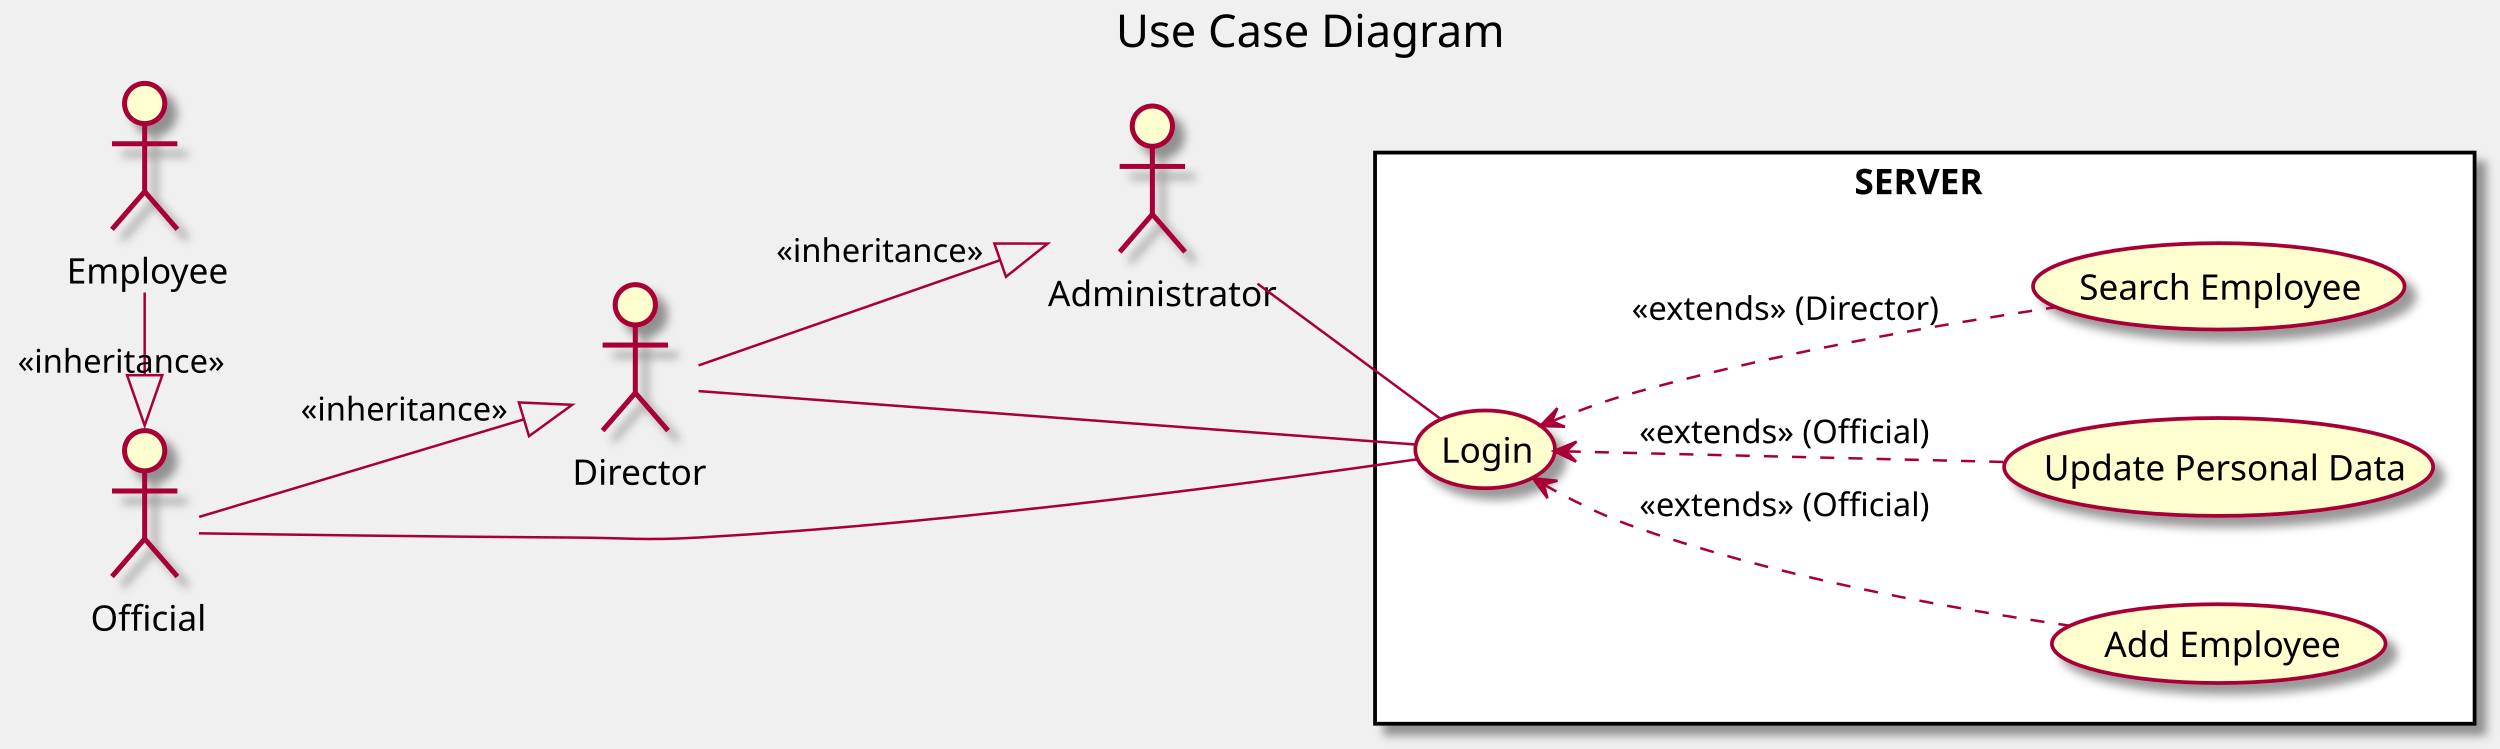
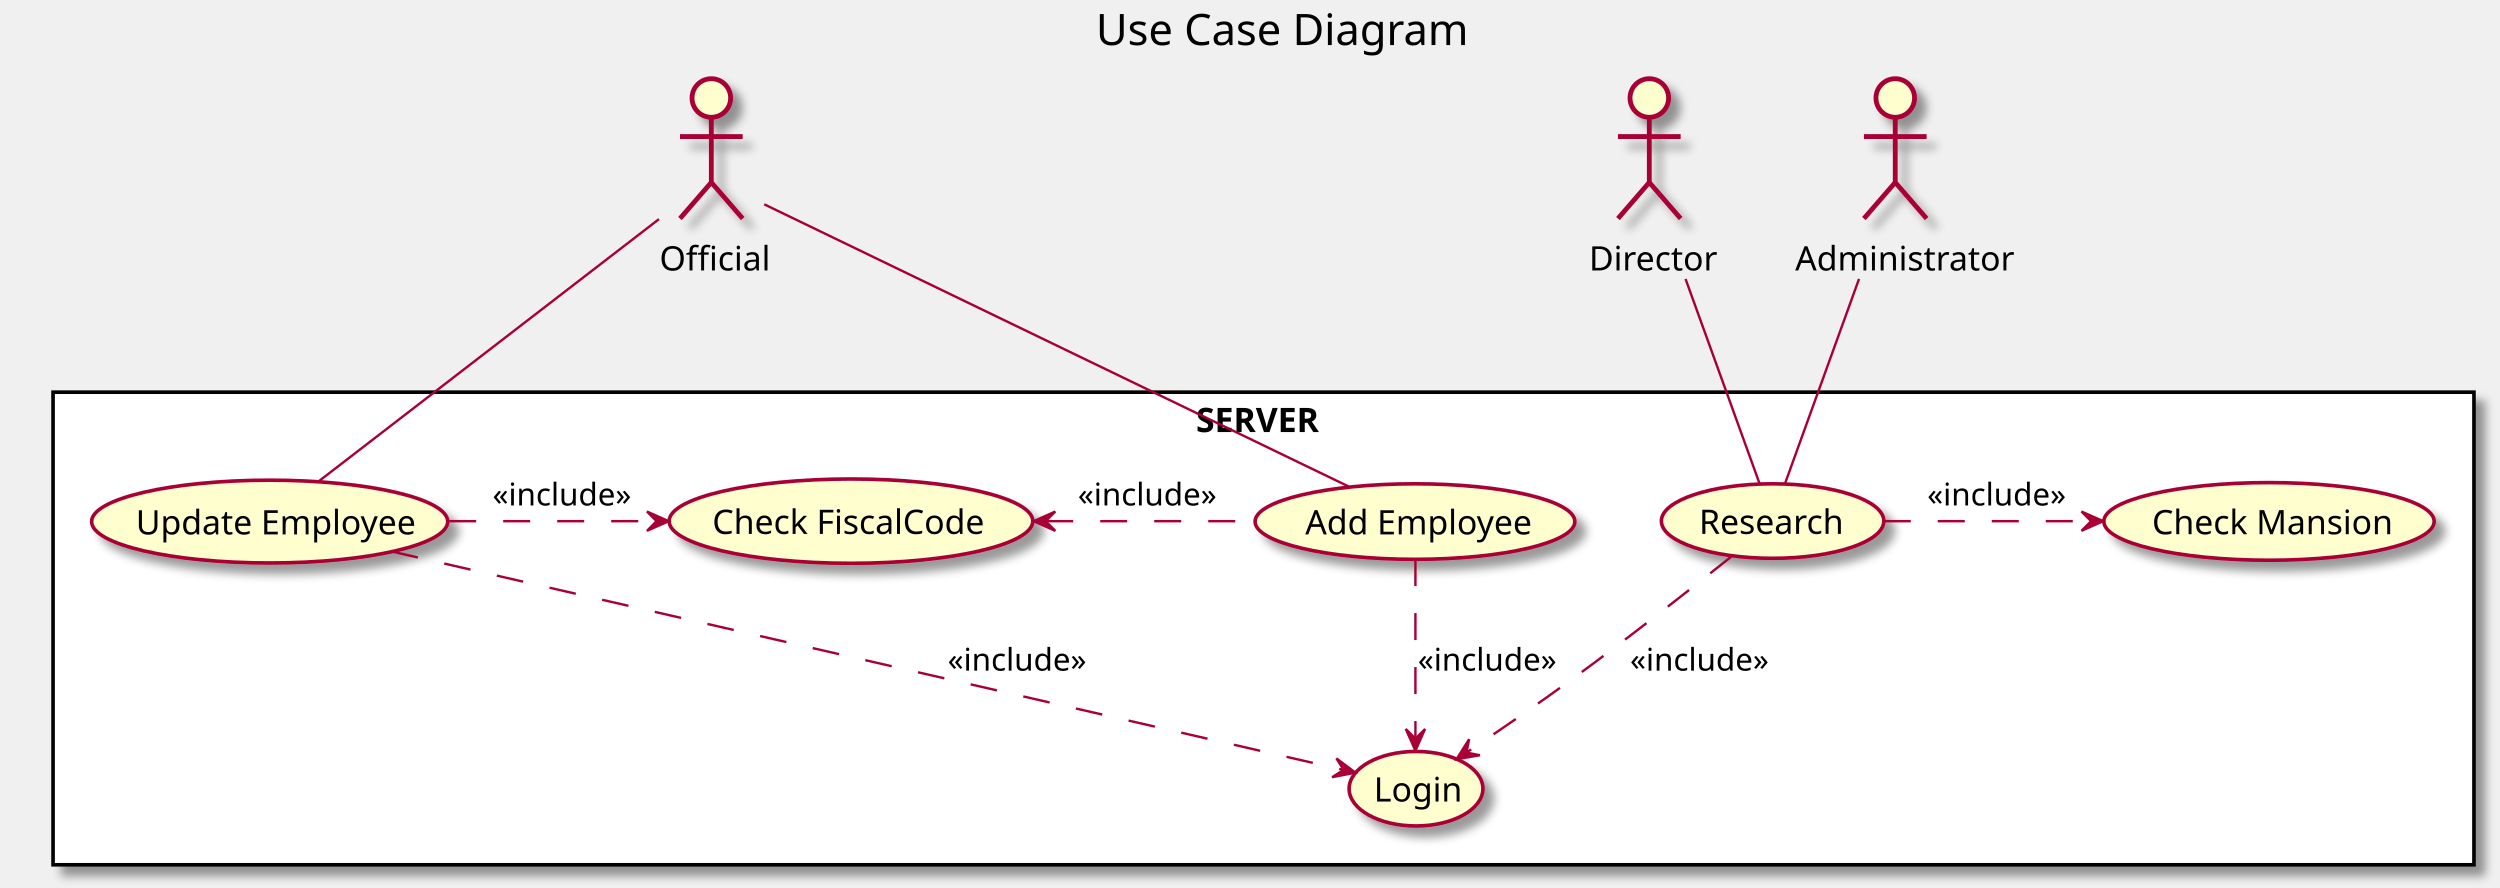
- <svg xmlns="http://www.w3.org/2000/svg" contentScriptType="application/ecmascript" contentStyleType="text/css" height="372.5px" preserveAspectRatio="none" style="width:1242px;height:372px;" version="1.1" viewBox="0 0 1242 372" width="1242.5px" zoomAndPan="magnify">
+ <svg xmlns="http://www.w3.org/2000/svg" contentScriptType="application/ecmascript" contentStyleType="text/css" height="230.625px" preserveAspectRatio="none" style="width:648px;height:230px;" version="1.1" viewBox="0 0 648 230" width="648.125px" zoomAndPan="magnify">
  <defs>
-     <filter height="300%" id="fbymfe4xbjkc1" width="300%" x="-1" y="-1">
-       <feGaussianBlur result="blurOut" stdDeviation="2.5" />
+     <filter height="300%" id="f1fmrrc85kidke" width="300%" x="-1" y="-1">
+       <feGaussianBlur result="blurOut" stdDeviation="1.25" />
      <feColorMatrix in="blurOut" result="blurOut2" type="matrix" values="0 0 0 0 0 0 0 0 0 0 0 0 0 0 0 0 0 0 .4 0" />
-       <feOffset dx="5.0" dy="5.0" in="blurOut2" result="blurOut3" />
+       <feOffset dx="2.5" dy="2.5" in="blurOut2" result="blurOut3" />
      <feBlend in="SourceGraphic" in2="blurOut3" mode="normal" />
    </filter>
  </defs>
  <g>
-     <text fill="#000000" font-family="sans-serif" font-size="22.5" lengthAdjust="spacingAndGlyphs" textLength="188.75" x="554.375" y="23.357">Use Case Diagram</text>
-     <rect fill="#FFFFFF" filter="url(#fbymfe4xbjkc1)" height="283.75" style="stroke: #000000; stroke-width: 1.875;" width="546.25" x="683.125" y="75.801" />
-     <text fill="#000000" font-family="sans-serif" font-size="17.5" font-weight="bold" lengthAdjust="spacingAndGlyphs" textLength="70" x="921.25" y="96.467">SERVER</text>
-     <ellipse cx="737.811" cy="223.24" fill="#FEFECE" filter="url(#fbymfe4xbjkc1)" rx="34.686" ry="19.315" style="stroke: #A80036; stroke-width: 1.875;" />
-     <text fill="#000000" font-family="sans-serif" font-size="17.5" lengthAdjust="spacingAndGlyphs" textLength="43.75" x="715.936" y="229.871">Login</text>
-     <ellipse cx="1102.264" cy="319.754" fill="#FEFECE" filter="url(#fbymfe4xbjkc1)" rx="82.889" ry="19.578" style="stroke: #A80036; stroke-width: 1.875;" />
-     <text fill="#000000" font-family="sans-serif" font-size="17.5" lengthAdjust="spacingAndGlyphs" textLength="113.75" x="1045.389" y="326.385">Add Employee</text>
-     <ellipse cx="1102.212" cy="231.993" fill="#FEFECE" filter="url(#fbymfe4xbjkc1)" rx="106.587" ry="24.317" style="stroke: #A80036; stroke-width: 1.875;" />
-     <text fill="#000000" font-family="sans-serif" font-size="17.5" lengthAdjust="spacingAndGlyphs" textLength="173.75" x="1015.337" y="238.624">Update Personal Data</text>
-     <ellipse cx="1102.3" cy="142.261" fill="#FEFECE" filter="url(#fbymfe4xbjkc1)" rx="92.3" ry="21.46" style="stroke: #A80036; stroke-width: 1.875;" />
-     <text fill="#000000" font-family="sans-serif" font-size="17.5" lengthAdjust="spacingAndGlyphs" textLength="138.75" x="1032.925" y="148.892">Search Employee</text>
-     <ellipse cx="572.5" cy="62.676" fill="#FEFECE" filter="url(#fbymfe4xbjkc1)" rx="10" ry="10" style="stroke: #A80036; stroke-width: 2.5;" />
-     <path d="M572.5,72.676 L572.5,106.426 M556.25,82.676 L588.75,82.676 M572.5,106.426 L556.25,125.176 M572.5,106.426 L588.75,125.176 " fill="none" filter="url(#fbymfe4xbjkc1)" style="stroke: #A80036; stroke-width: 2.5;" />
-     <text fill="#000000" font-family="sans-serif" font-size="17.5" lengthAdjust="spacingAndGlyphs" textLength="103.75" x="520.625" y="152.092">Administrator</text>
-     <ellipse cx="71.875" cy="223.926" fill="#FEFECE" filter="url(#fbymfe4xbjkc1)" rx="10" ry="10" style="stroke: #A80036; stroke-width: 2.5;" />
-     <path d="M71.875,233.926 L71.875,267.676 M55.625,243.926 L88.125,243.926 M71.875,267.676 L55.625,286.426 M71.875,267.676 L88.125,286.426 " fill="none" filter="url(#fbymfe4xbjkc1)" style="stroke: #A80036; stroke-width: 2.5;" />
-     <text fill="#000000" font-family="sans-serif" font-size="17.5" lengthAdjust="spacingAndGlyphs" textLength="53.75" x="45" y="313.342">Official</text>
-     <ellipse cx="71.875" cy="51.426" fill="#FEFECE" filter="url(#fbymfe4xbjkc1)" rx="10" ry="10" style="stroke: #A80036; stroke-width: 2.5;" />
-     <path d="M71.875,61.426 L71.875,95.176 M55.625,71.426 L88.125,71.426 M71.875,95.176 L55.625,113.926 M71.875,95.176 L88.125,113.926 " fill="none" filter="url(#fbymfe4xbjkc1)" style="stroke: #A80036; stroke-width: 2.5;" />
-     <text fill="#000000" font-family="sans-serif" font-size="17.5" lengthAdjust="spacingAndGlyphs" textLength="77.5" x="33.125" y="140.842">Employee</text>
-     <ellipse cx="315.625" cy="151.426" fill="#FEFECE" filter="url(#fbymfe4xbjkc1)" rx="10" ry="10" style="stroke: #A80036; stroke-width: 2.5;" />
-     <path d="M315.625,161.426 L315.625,195.176 M299.375,171.426 L331.875,171.426 M315.625,195.176 L299.375,213.926 M315.625,195.176 L331.875,213.926 " fill="none" filter="url(#fbymfe4xbjkc1)" style="stroke: #A80036; stroke-width: 2.5;" />
-     <text fill="#000000" font-family="sans-serif" font-size="17.5" lengthAdjust="spacingAndGlyphs" textLength="62.5" x="284.375" y="240.842">Director</text>
-     <path d="M71.875,145.336 C71.875,158.296 71.875,172.424 71.875,186.277 " fill="none" id="Employee-&gt;Official" style="stroke: #A80036; stroke-width: 1.25;" />
-     <polygon fill="none" points="80.625,186.387,71.875,211.387,63.125,186.387,80.625,186.387" style="stroke: #A80036; stroke-width: 1.25;" />
-     <text fill="#000000" font-family="sans-serif" font-size="16.25" lengthAdjust="spacingAndGlyphs" textLength="96.25" x="8.75" y="185.17">«inheritance»</text>
-     <path d="M98.943,256.792 C137.242,245.282 209.988,223.421 260.28,208.307 " fill="none" id="Official-&gt;Director" style="stroke: #A80036; stroke-width: 1.25;" />
-     <polygon fill="none" points="257.771,199.924,284.233,201.109,262.809,216.685,257.771,199.924" style="stroke: #A80036; stroke-width: 1.25;" />
-     <text fill="#000000" font-family="sans-serif" font-size="16.25" lengthAdjust="spacingAndGlyphs" textLength="96.25" x="149.375" y="208.92">«inheritance»</text>
-     <path d="M347.054,181.522 C383.728,168.727 446.892,146.688 496.849,129.26 " fill="none" id="Director-&gt;Administrator" style="stroke: #A80036; stroke-width: 1.25;" />
-     <polygon fill="none" points="494.005,120.984,520.492,121.01,499.77,137.507,494.005,120.984" style="stroke: #A80036; stroke-width: 1.25;" />
-     <text fill="#000000" font-family="sans-serif" font-size="16.25" lengthAdjust="spacingAndGlyphs" textLength="96.25" x="385.625" y="130.17">«inheritance»</text>
-     <path d="M98.814,264.953 C138.579,265.553 217.439,266.655 284.375,267.051 C312.152,267.215 319.141,268.604 346.875,267.051 C479.996,259.596 637.52,237.911 704.046,228.156 " fill="none" id="Official-Login" style="stroke: #A80036; stroke-width: 1.25;" />
-     <path d="M347.035,194.298 C423.286,199.98 623.346,214.888 702.915,220.817 " fill="none" id="Director-Login" style="stroke: #A80036; stroke-width: 1.25;" />
-     <path d="M624.72,140.941 C655.436,163.623 692.889,191.281 715.635,208.077 " fill="none" id="Administrator-Login" style="stroke: #A80036; stroke-width: 1.25;" />
-     <path d="M767.091,240.771 C779.66,247.873 794.865,255.613 809.375,260.801 C881.409,286.556 967.706,302.167 1027.7,310.756 " fill="none" id="Login&lt;-Add Employee" style="stroke: #A80036; stroke-width: 1.25; stroke-dasharray: 7.0,7.0;" />
-     <polygon fill="#A80036" points="761.514,237.565,768.775,247.506,766.932,240.679,773.759,238.836,761.514,237.565" style="stroke: #A80036; stroke-width: 1.25;" />
-     <text fill="#000000" font-family="sans-serif" font-size="16.25" lengthAdjust="spacingAndGlyphs" textLength="138.75" x="814.375" y="256.42">«extends» (Official)</text>
-     <path d="M778.31,224.256 C830.212,225.508 923.259,227.755 996.188,229.514 " fill="none" id="Login&lt;-Update Personal Data" style="stroke: #A80036; stroke-width: 1.25; stroke-dasharray: 7.0,7.0;" />
-     <polygon fill="#A80036" points="771.88,224.101,783.007,229.369,778.128,224.251,783.247,219.372,771.88,224.101" style="stroke: #A80036; stroke-width: 1.25;" />
-     <text fill="#000000" font-family="sans-serif" font-size="16.25" lengthAdjust="spacingAndGlyphs" textLength="138.75" x="814.375" y="220.17">«extends» (Official)</text>
-     <path d="M771.192,209.185 C783.041,204.426 796.656,199.413 809.375,195.801 C880.005,175.742 962.441,161.359 1021.655,152.549 " fill="none" id="Login&lt;-Search Employee" style="stroke: #A80036; stroke-width: 1.25; stroke-dasharray: 7.0,7.0;" />
-     <polygon fill="#A80036" points="765.171,211.641,777.476,212.022,770.958,209.28,773.7,202.762,765.171,211.641" style="stroke: #A80036; stroke-width: 1.25;" />
-     <text fill="#000000" font-family="sans-serif" font-size="16.25" lengthAdjust="spacingAndGlyphs" textLength="146.25" x="810.625" y="158.92">«extends» (Director)</text>
+     <text fill="#000000" font-family="sans-serif" font-size="11.25" lengthAdjust="spacingAndGlyphs" textLength="94.375" x="284.062" y="11.678">Use Case Diagram</text>
+     <rect fill="#FFFFFF" filter="url(#f1fmrrc85kidke)" height="122.5" style="stroke: #000000; stroke-width: 0.938;" width="627.5" x="13.75" y="101.65" />
+     <text fill="#000000" font-family="sans-serif" font-size="8.75" font-weight="bold" lengthAdjust="spacingAndGlyphs" textLength="35" x="310" y="111.984">SERVER</text>
+     <ellipse cx="366.757" cy="135.189" fill="#FEFECE" filter="url(#f1fmrrc85kidke)" rx="41.444" ry="9.789" style="stroke: #A80036; stroke-width: 0.938;" />
+     <text fill="#000000" font-family="sans-serif" font-size="8.75" lengthAdjust="spacingAndGlyphs" textLength="56.875" x="338.32" y="138.505">Add Employee</text>
+     <ellipse cx="69.9" cy="135.193" fill="#FEFECE" filter="url(#f1fmrrc85kidke)" rx="46.15" ry="10.73" style="stroke: #A80036; stroke-width: 0.938;" />
+     <text fill="#000000" font-family="sans-serif" font-size="8.75" lengthAdjust="spacingAndGlyphs" textLength="69.375" x="35.212" y="138.508">Update Employee</text>
+     <ellipse cx="459.458" cy="135.058" fill="#FEFECE" filter="url(#f1fmrrc85kidke)" rx="28.833" ry="9.657" style="stroke: #A80036; stroke-width: 0.938;" />
+     <text fill="#000000" font-family="sans-serif" font-size="8.75" lengthAdjust="spacingAndGlyphs" textLength="38.125" x="440.396" y="138.373">Research</text>
+     <ellipse cx="367.031" cy="204.433" fill="#FEFECE" filter="url(#f1fmrrc85kidke)" rx="17.343" ry="9.657" style="stroke: #A80036; stroke-width: 0.938;" />
+     <text fill="#000000" font-family="sans-serif" font-size="8.75" lengthAdjust="spacingAndGlyphs" textLength="21.875" x="356.093" y="207.748">Login</text>
+     <ellipse cx="220.573" cy="135.078" fill="#FEFECE" filter="url(#f1fmrrc85kidke)" rx="47.136" ry="10.927" style="stroke: #A80036; stroke-width: 0.938;" />
+     <text fill="#000000" font-family="sans-serif" font-size="8.75" lengthAdjust="spacingAndGlyphs" textLength="71.875" x="184.636" y="138.393">Check FiscalCode</text>
+     <ellipse cx="588.125" cy="135.15" fill="#FEFECE" filter="url(#f1fmrrc85kidke)" rx="42.813" ry="10.063" style="stroke: #A80036; stroke-width: 0.938;" />
+     <text fill="#000000" font-family="sans-serif" font-size="8.75" lengthAdjust="spacingAndGlyphs" textLength="60.625" x="557.813" y="138.466">Check Mansion</text>
+     <ellipse cx="491.25" cy="25.4" fill="#FEFECE" filter="url(#f1fmrrc85kidke)" rx="5" ry="5" style="stroke: #A80036; stroke-width: 1.25;" />
+     <path d="M491.25,30.4 L491.25,47.275 M483.125,35.4 L499.375,35.4 M491.25,47.275 L483.125,56.65 M491.25,47.275 L499.375,56.65 " fill="none" filter="url(#f1fmrrc85kidke)" style="stroke: #A80036; stroke-width: 1.25;" />
+     <text fill="#000000" font-family="sans-serif" font-size="8.75" lengthAdjust="spacingAndGlyphs" textLength="51.875" x="465.312" y="70.109">Administrator</text>
+     <ellipse cx="184.375" cy="25.4" fill="#FEFECE" filter="url(#f1fmrrc85kidke)" rx="5" ry="5" style="stroke: #A80036; stroke-width: 1.25;" />
+     <path d="M184.375,30.4 L184.375,47.275 M176.25,35.4 L192.5,35.4 M184.375,47.275 L176.25,56.65 M184.375,47.275 L192.5,56.65 " fill="none" filter="url(#f1fmrrc85kidke)" style="stroke: #A80036; stroke-width: 1.25;" />
+     <text fill="#000000" font-family="sans-serif" font-size="8.75" lengthAdjust="spacingAndGlyphs" textLength="26.875" x="170.938" y="70.109">Official</text>
+     <ellipse cx="427.5" cy="25.4" fill="#FEFECE" filter="url(#f1fmrrc85kidke)" rx="5" ry="5" style="stroke: #A80036; stroke-width: 1.25;" />
+     <path d="M427.5,30.4 L427.5,47.275 M419.375,35.4 L435.625,35.4 M427.5,47.275 L419.375,56.65 M427.5,47.275 L435.625,56.65 " fill="none" filter="url(#f1fmrrc85kidke)" style="stroke: #A80036; stroke-width: 1.25;" />
+     <text fill="#000000" font-family="sans-serif" font-size="8.75" lengthAdjust="spacingAndGlyphs" textLength="31.25" x="411.875" y="70.109">Director</text>
+     <path d="M198.092,52.962 C230.836,68.773 313.514,108.697 349.591,126.117 " fill="none" id="Official-Add Employee" style="stroke: #A80036; stroke-width: 0.625;" />
+     <path d="M170.806,56.793 C148.438,74.027 104.153,108.148 82.504,124.829 " fill="none" id="Official-Update Employee" style="stroke: #A80036; stroke-width: 0.625;" />
+     <path d="M436.891,72.302 C443.355,90.173 451.558,112.852 456.054,125.282 " fill="none" id="Director-Research" style="stroke: #A80036; stroke-width: 0.625;" />
+     <path d="M481.859,72.302 C475.395,90.173 467.192,112.852 462.696,125.282 " fill="none" id="Administrator-Research" style="stroke: #A80036; stroke-width: 0.625;" />
+     <path d="M366.875,144.9 C366.875,156.887 366.875,177.909 366.875,191.338 " fill="none" id="Add Employee-&gt;Login" style="stroke: #A80036; stroke-width: 0.625; stroke-dasharray: 7.0,7.0;" />
+     <polygon fill="#A80036" points="366.875,194.578,369.375,188.953,366.875,191.453,364.375,188.953,366.875,194.578" style="stroke: #A80036; stroke-width: 0.625;" />
+     <text fill="#000000" font-family="sans-serif" font-size="8.125" lengthAdjust="spacingAndGlyphs" textLength="34.375" x="367.5" y="173.835">«include»</text>
+     <path d="M271.173,135.088 C288.796,135.088 308.358,135.088 325.179,135.088 " fill="none" id="Check FiscalCode&lt;-Add Employee" style="stroke: #A80036; stroke-width: 0.625; stroke-dasharray: 7.0,7.0;" />
+     <polygon fill="#A80036" points="267.906,135.088,273.531,137.588,271.031,135.088,273.531,132.588,267.906,135.088" style="stroke: #A80036; stroke-width: 0.625;" />
+     <text fill="#000000" font-family="sans-serif" font-size="8.125" lengthAdjust="spacingAndGlyphs" textLength="34.375" x="279.375" y="131.022">«include»</text>
+     <path d="M101.49,142.939 C163.257,157.113 298.598,188.17 348.188,199.55 " fill="none" id="Update Employee-&gt;Login" style="stroke: #A80036; stroke-width: 0.625; stroke-dasharray: 7.0,7.0;" />
+     <polygon fill="#A80036" points="351.328,200.27,346.405,196.575,348.282,199.571,345.286,201.448,351.328,200.27" style="stroke: #A80036; stroke-width: 0.625;" />
+     <text fill="#000000" font-family="sans-serif" font-size="8.125" lengthAdjust="spacingAndGlyphs" textLength="34.375" x="245.625" y="173.835">«include»</text>
+     <path d="M116.421,135.088 C133.429,135.088 152.753,135.088 170.102,135.088 " fill="none" id="Update Employee-&gt;Check FiscalCode" style="stroke: #A80036; stroke-width: 0.625; stroke-dasharray: 7.0,7.0;" />
+     <polygon fill="#A80036" points="173.317,135.088,167.692,132.588,170.192,135.088,167.692,137.588,173.317,135.088" style="stroke: #A80036; stroke-width: 0.625;" />
+     <text fill="#000000" font-family="sans-serif" font-size="8.125" lengthAdjust="spacingAndGlyphs" textLength="34.375" x="127.656" y="131.022">«include»</text>
+     <path d="M448.789,144.242 C438.405,152.535 422.056,165.402 407.5,176.025 C398.506,182.59 388.145,189.676 380.138,195.052 " fill="none" id="Research-&gt;Login" style="stroke: #A80036; stroke-width: 0.625; stroke-dasharray: 7.0,7.0;" />
+     <polygon fill="#A80036" points="377.518,196.807,383.583,195.753,380.114,195.067,380.8,191.599,377.518,196.807" style="stroke: #A80036; stroke-width: 0.625;" />
+     <text fill="#000000" font-family="sans-serif" font-size="8.125" lengthAdjust="spacingAndGlyphs" textLength="34.375" x="422.5" y="173.835">«include»</text>
+     <path d="M488.269,135.088 C504.043,135.088 523.95,135.088 541.832,135.088 " fill="none" id="Research-&gt;Check Mansion" style="stroke: #A80036; stroke-width: 0.625; stroke-dasharray: 7.0,7.0;" />
+     <polygon fill="#A80036" points="545.146,135.088,539.521,132.588,542.021,135.088,539.521,137.588,545.146,135.088" style="stroke: #A80036; stroke-width: 0.625;" />
+     <text fill="#000000" font-family="sans-serif" font-size="8.125" lengthAdjust="spacingAndGlyphs" textLength="34.375" x="499.531" y="131.022">«include»</text>
  </g>
</svg>
